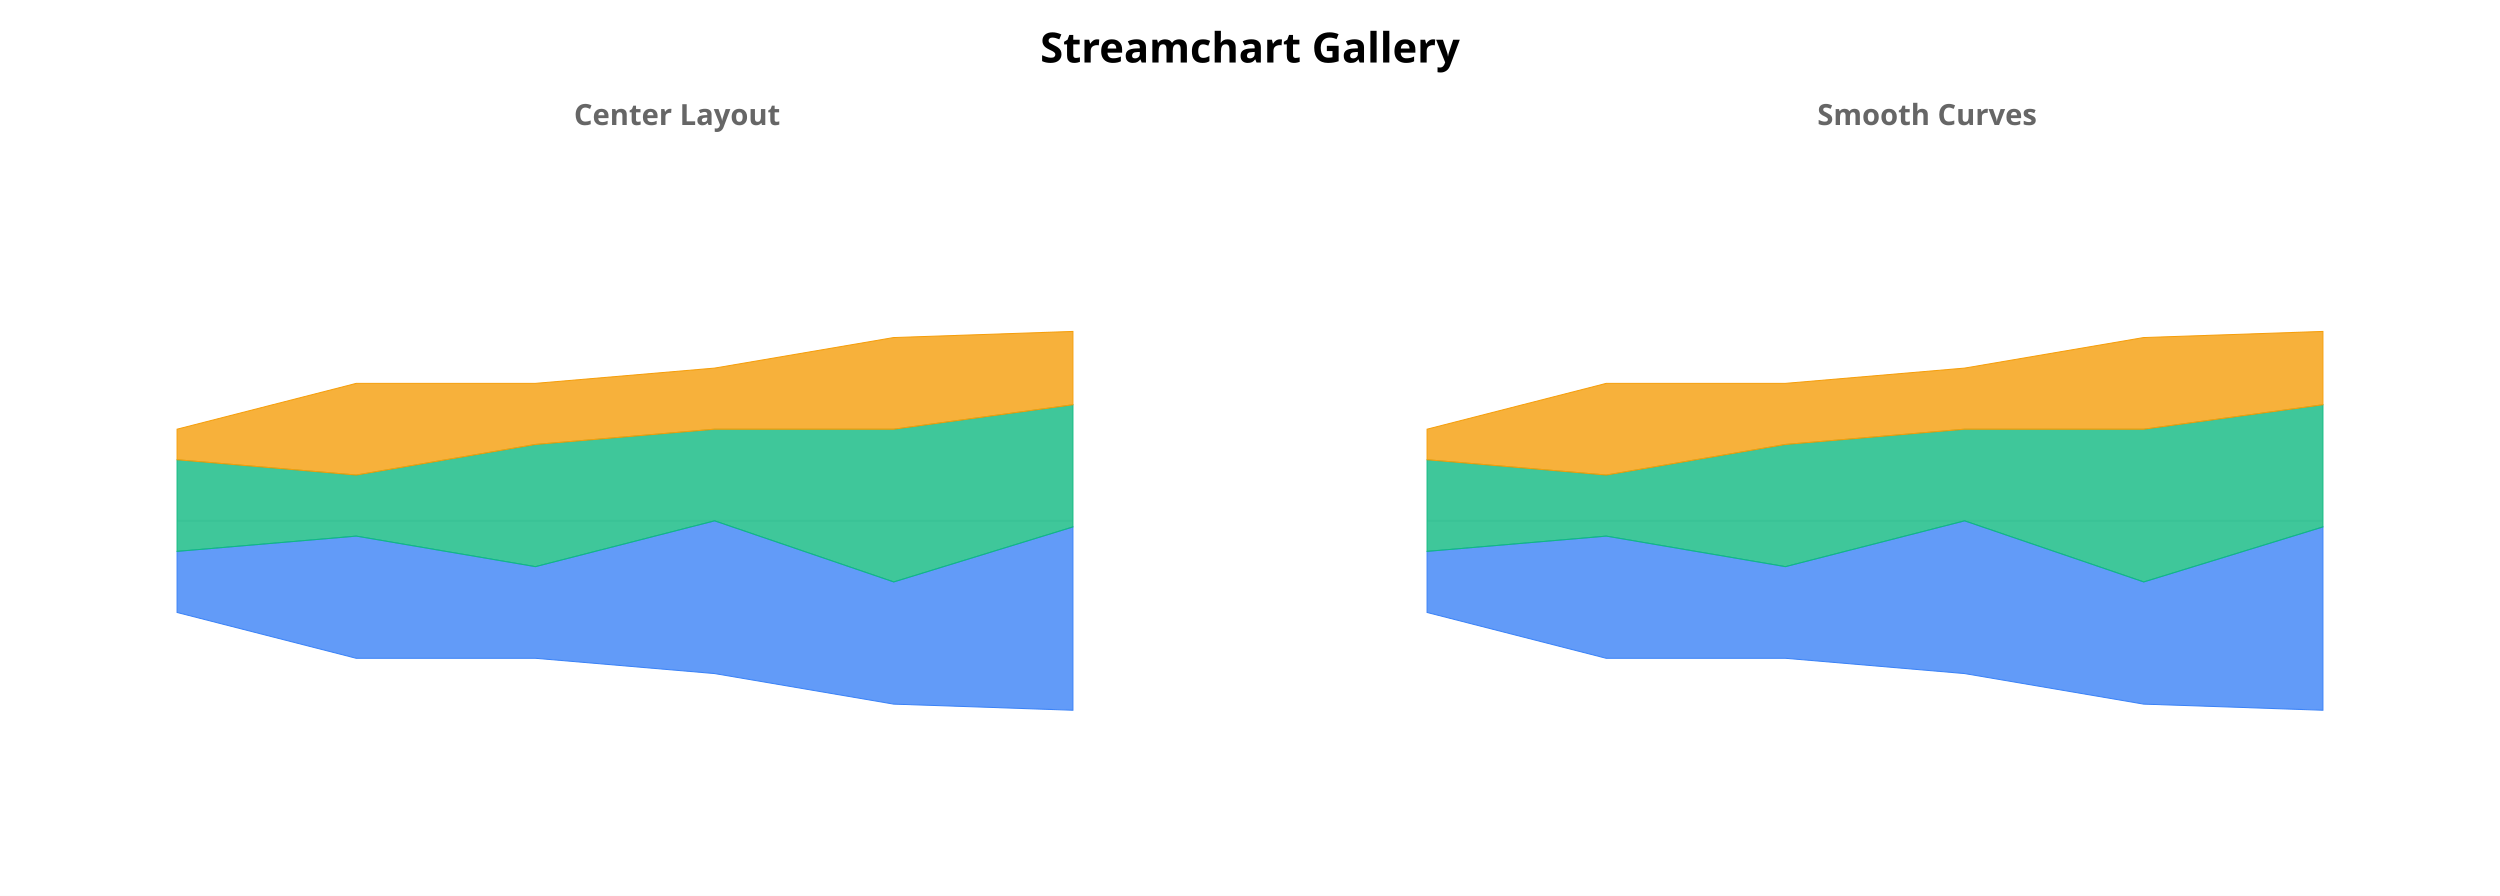
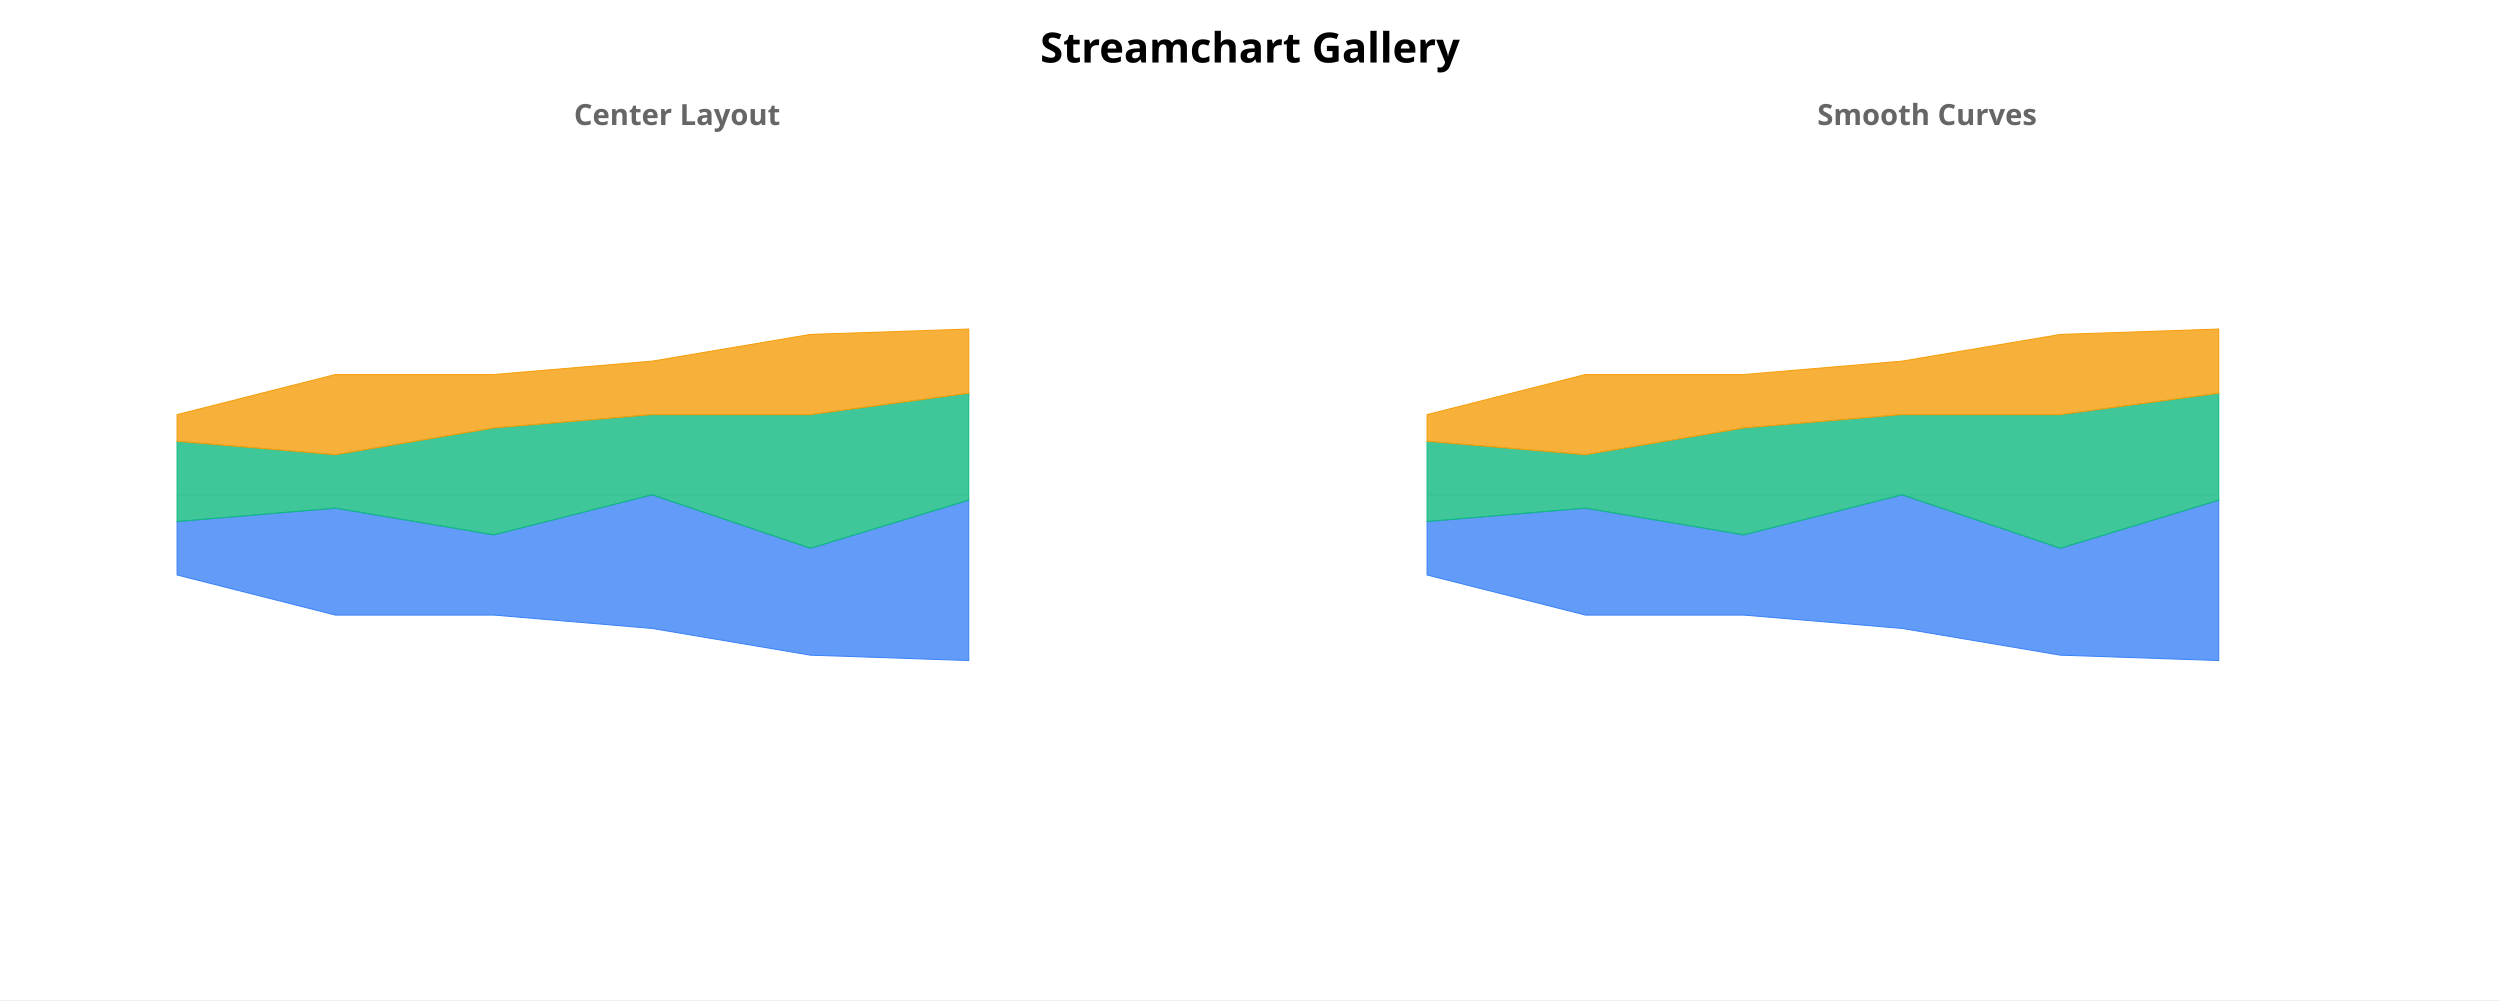
- <svg xmlns="http://www.w3.org/2000/svg" width="1200" height="430" viewBox="0 0 1200 430">
-   <rect x="0.00" y="0.00" width="1200.00" height="430.00" fill="#ffffff" />
+ <svg xmlns="http://www.w3.org/2000/svg" width="1200" height="480" viewBox="0 0 1200 480">
+   <rect x="0.00" y="0.00" width="1200.00" height="480.00" fill="#ffffff" />
  <text x="600.00" y="30.00" fill="#000000" text-anchor="middle" font-family="sans-serif" font-size="20.00px" font-weight="bold">Streamchart Gallery</text>
-   <g transform="translate(25, 60)">
+   <g transform="translate(25.00, 60.00)">
    <text x="300.00" y="0.00" fill="#666" text-anchor="middle" font-family="sans-serif" font-size="14.00px" font-weight="bold">Center Layout</text>
-     <g transform="translate(0, 30)">
-       <line x1="60.00" y1="160.00" x2="490.00" y2="160.00" stroke="#d1d5db" stroke-width="1.00" opacity="0.50" />
-       <path d="M 60.00 174.66 L 146.00 167.33 L 232.00 181.99 L 318.00 160.00 L 404.00 189.33 L 490.00 162.93 L 490.00 250.91 L 404.00 247.98 L 318.00 233.31 L 232.00 225.98 L 146.00 225.98 L 60.00 203.99 Z" fill="#3b82f6" stroke="#3b82f6" stroke-width="0.50" fill-opacity="0.80" />
-       <path d="M 60.00 130.67 L 146.00 138.01 L 232.00 123.34 L 318.00 116.01 L 404.00 116.01 L 490.00 104.28 L 490.00 162.93 L 404.00 189.33 L 318.00 160.00 L 232.00 181.99 L 146.00 167.33 L 60.00 174.66 Z" fill="#10b981" stroke="#10b981" stroke-width="0.50" fill-opacity="0.80" />
-       <path d="M 60.00 116.01 L 146.00 94.02 L 232.00 94.02 L 318.00 86.69 L 404.00 72.02 L 490.00 69.09 L 490.00 104.28 L 404.00 116.01 L 318.00 116.01 L 232.00 123.34 L 146.00 138.01 L 60.00 130.67 Z" fill="#f59e0b" stroke="#f59e0b" stroke-width="0.50" fill-opacity="0.80" />
+     <g transform="translate(0, 30.00)">
+       <line x1="60.00" y1="147.50" x2="440.00" y2="147.50" stroke="#d1d5db" stroke-width="1.00" opacity="0.50" />
+       <path d="M 60.00 160.33 L 136.00 153.91 L 212.00 166.74 L 288.00 147.50 L 364.00 173.16 L 440.00 150.07 L 440.00 227.05 L 364.00 224.48 L 288.00 211.65 L 212.00 205.23 L 136.00 205.23 L 60.00 185.99 Z" fill="#3b82f6" stroke="#3b82f6" stroke-width="0.50" fill-opacity="0.80" />
+       <path d="M 60.00 121.84 L 136.00 128.26 L 212.00 115.43 L 288.00 109.01 L 364.00 109.01 L 440.00 98.75 L 440.00 150.07 L 364.00 173.16 L 288.00 147.50 L 212.00 166.74 L 136.00 153.91 L 60.00 160.33 Z" fill="#10b981" stroke="#10b981" stroke-width="0.50" fill-opacity="0.80" />
+       <path d="M 60.00 109.01 L 136.00 89.77 L 212.00 89.77 L 288.00 83.35 L 364.00 70.52 L 440.00 67.95 L 440.00 98.75 L 364.00 109.01 L 288.00 109.01 L 212.00 115.43 L 136.00 128.26 L 60.00 121.84 Z" fill="#f59e0b" stroke="#f59e0b" stroke-width="0.50" fill-opacity="0.80" />
    </g>
  </g>
-   <g transform="translate(625, 60)">
+   <g transform="translate(625.00, 60.00)">
    <text x="300.00" y="0.00" fill="#666" text-anchor="middle" font-family="sans-serif" font-size="14.00px" font-weight="bold">Smooth Curves</text>
-     <g transform="translate(0, 30)">
-       <line x1="60.00" y1="160.00" x2="490.00" y2="160.00" stroke="#d1d5db" stroke-width="1.00" opacity="0.50" />
-       <path d="M 60.00 174.66 L 146.00 167.33 L 232.00 181.99 L 318.00 160.00 L 404.00 189.33 L 490.00 162.93 L 490.00 250.91 L 404.00 247.98 L 318.00 233.31 L 232.00 225.98 L 146.00 225.98 L 60.00 203.99 Z" fill="#3b82f6" stroke="#3b82f6" stroke-width="0.50" fill-opacity="0.80" />
-       <path d="M 60.00 130.67 L 146.00 138.01 L 232.00 123.34 L 318.00 116.01 L 404.00 116.01 L 490.00 104.28 L 490.00 162.93 L 404.00 189.33 L 318.00 160.00 L 232.00 181.99 L 146.00 167.33 L 60.00 174.66 Z" fill="#10b981" stroke="#10b981" stroke-width="0.50" fill-opacity="0.80" />
-       <path d="M 60.00 116.01 L 146.00 94.02 L 232.00 94.02 L 318.00 86.69 L 404.00 72.02 L 490.00 69.09 L 490.00 104.28 L 404.00 116.01 L 318.00 116.01 L 232.00 123.34 L 146.00 138.01 L 60.00 130.67 Z" fill="#f59e0b" stroke="#f59e0b" stroke-width="0.50" fill-opacity="0.80" />
+     <g transform="translate(0, 30.00)">
+       <line x1="60.00" y1="147.50" x2="440.00" y2="147.50" stroke="#d1d5db" stroke-width="1.00" opacity="0.50" />
+       <path d="M 60.00 160.33 L 136.00 153.91 L 212.00 166.74 L 288.00 147.50 L 364.00 173.16 L 440.00 150.07 L 440.00 227.05 L 364.00 224.48 L 288.00 211.65 L 212.00 205.23 L 136.00 205.23 L 60.00 185.99 Z" fill="#3b82f6" stroke="#3b82f6" stroke-width="0.50" fill-opacity="0.80" />
+       <path d="M 60.00 121.84 L 136.00 128.26 L 212.00 115.43 L 288.00 109.01 L 364.00 109.01 L 440.00 98.75 L 440.00 150.07 L 364.00 173.16 L 288.00 147.50 L 212.00 166.74 L 136.00 153.91 L 60.00 160.33 Z" fill="#10b981" stroke="#10b981" stroke-width="0.50" fill-opacity="0.80" />
+       <path d="M 60.00 109.01 L 136.00 89.77 L 212.00 89.77 L 288.00 83.35 L 364.00 70.52 L 440.00 67.95 L 440.00 98.75 L 364.00 109.01 L 288.00 109.01 L 212.00 115.43 L 136.00 128.26 L 60.00 121.84 Z" fill="#f59e0b" stroke="#f59e0b" stroke-width="0.50" fill-opacity="0.80" />
    </g>
  </g>
</svg>
